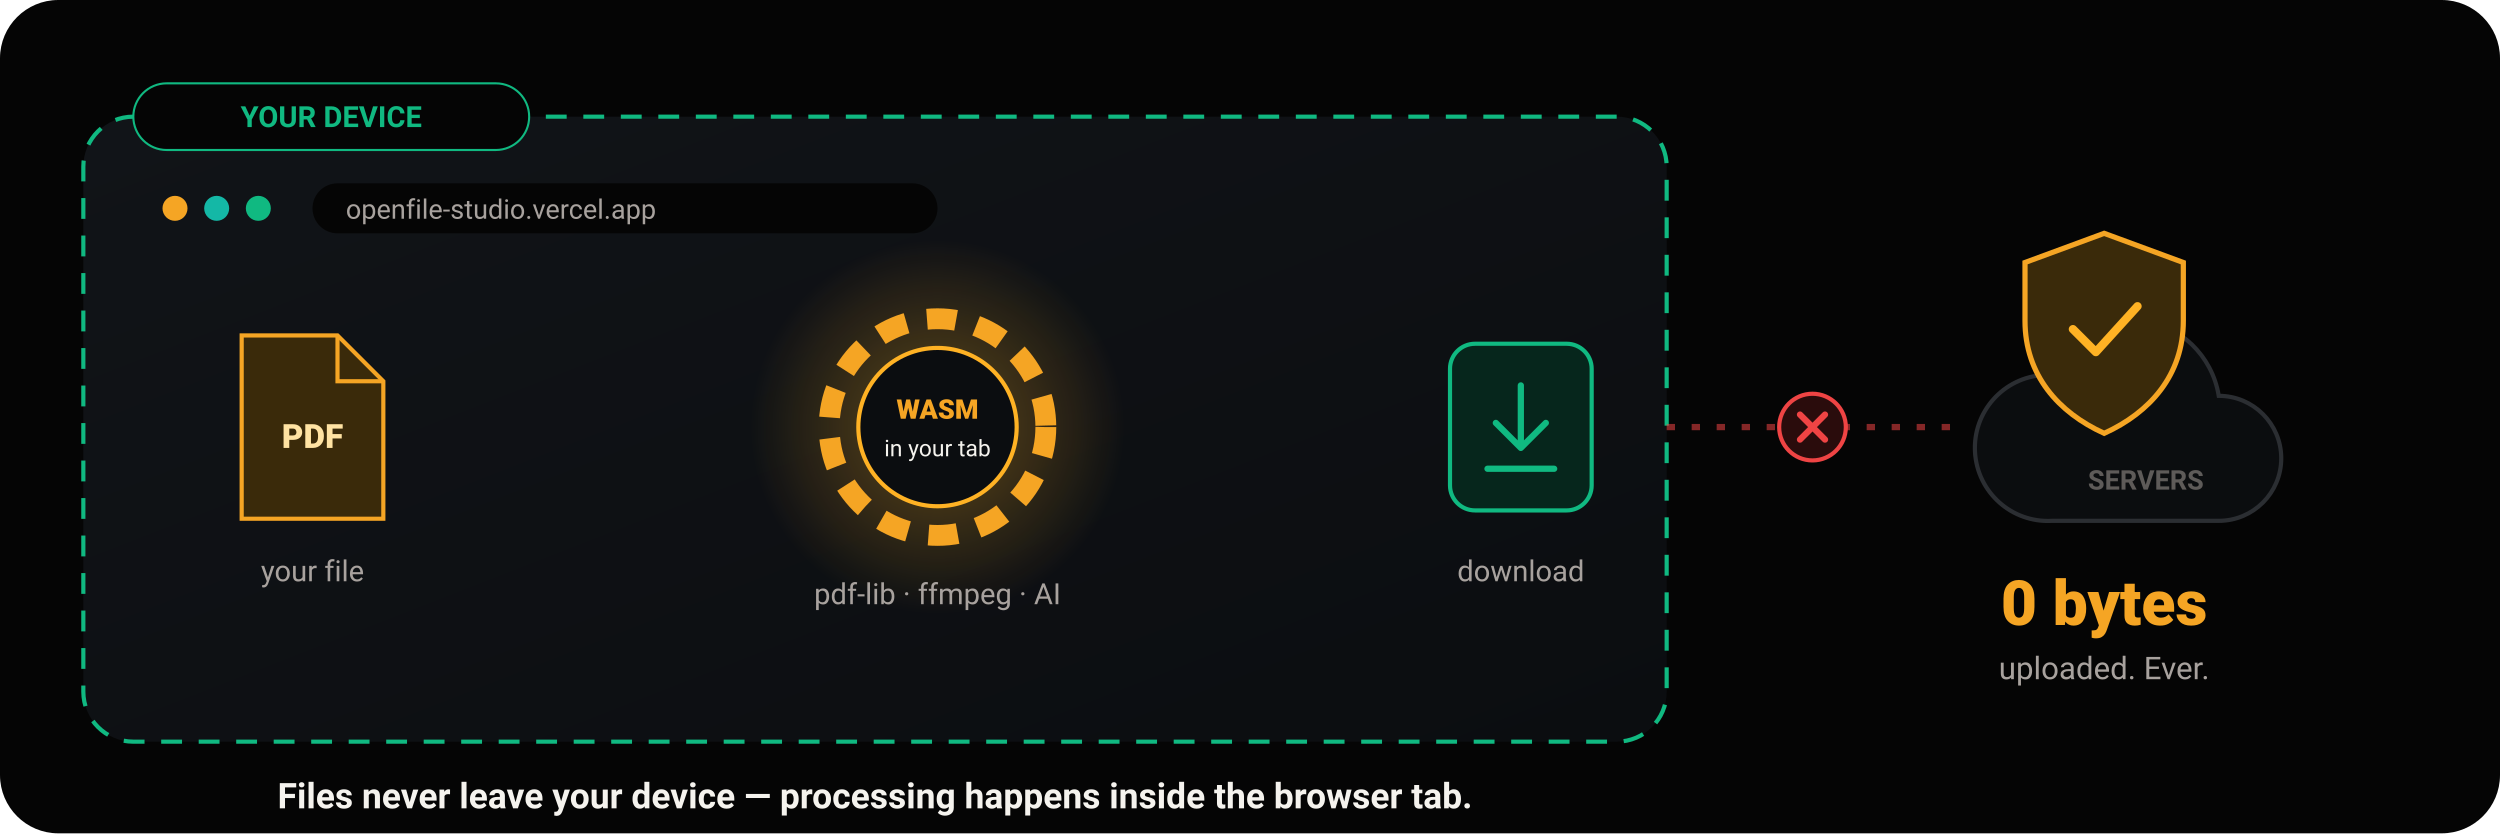
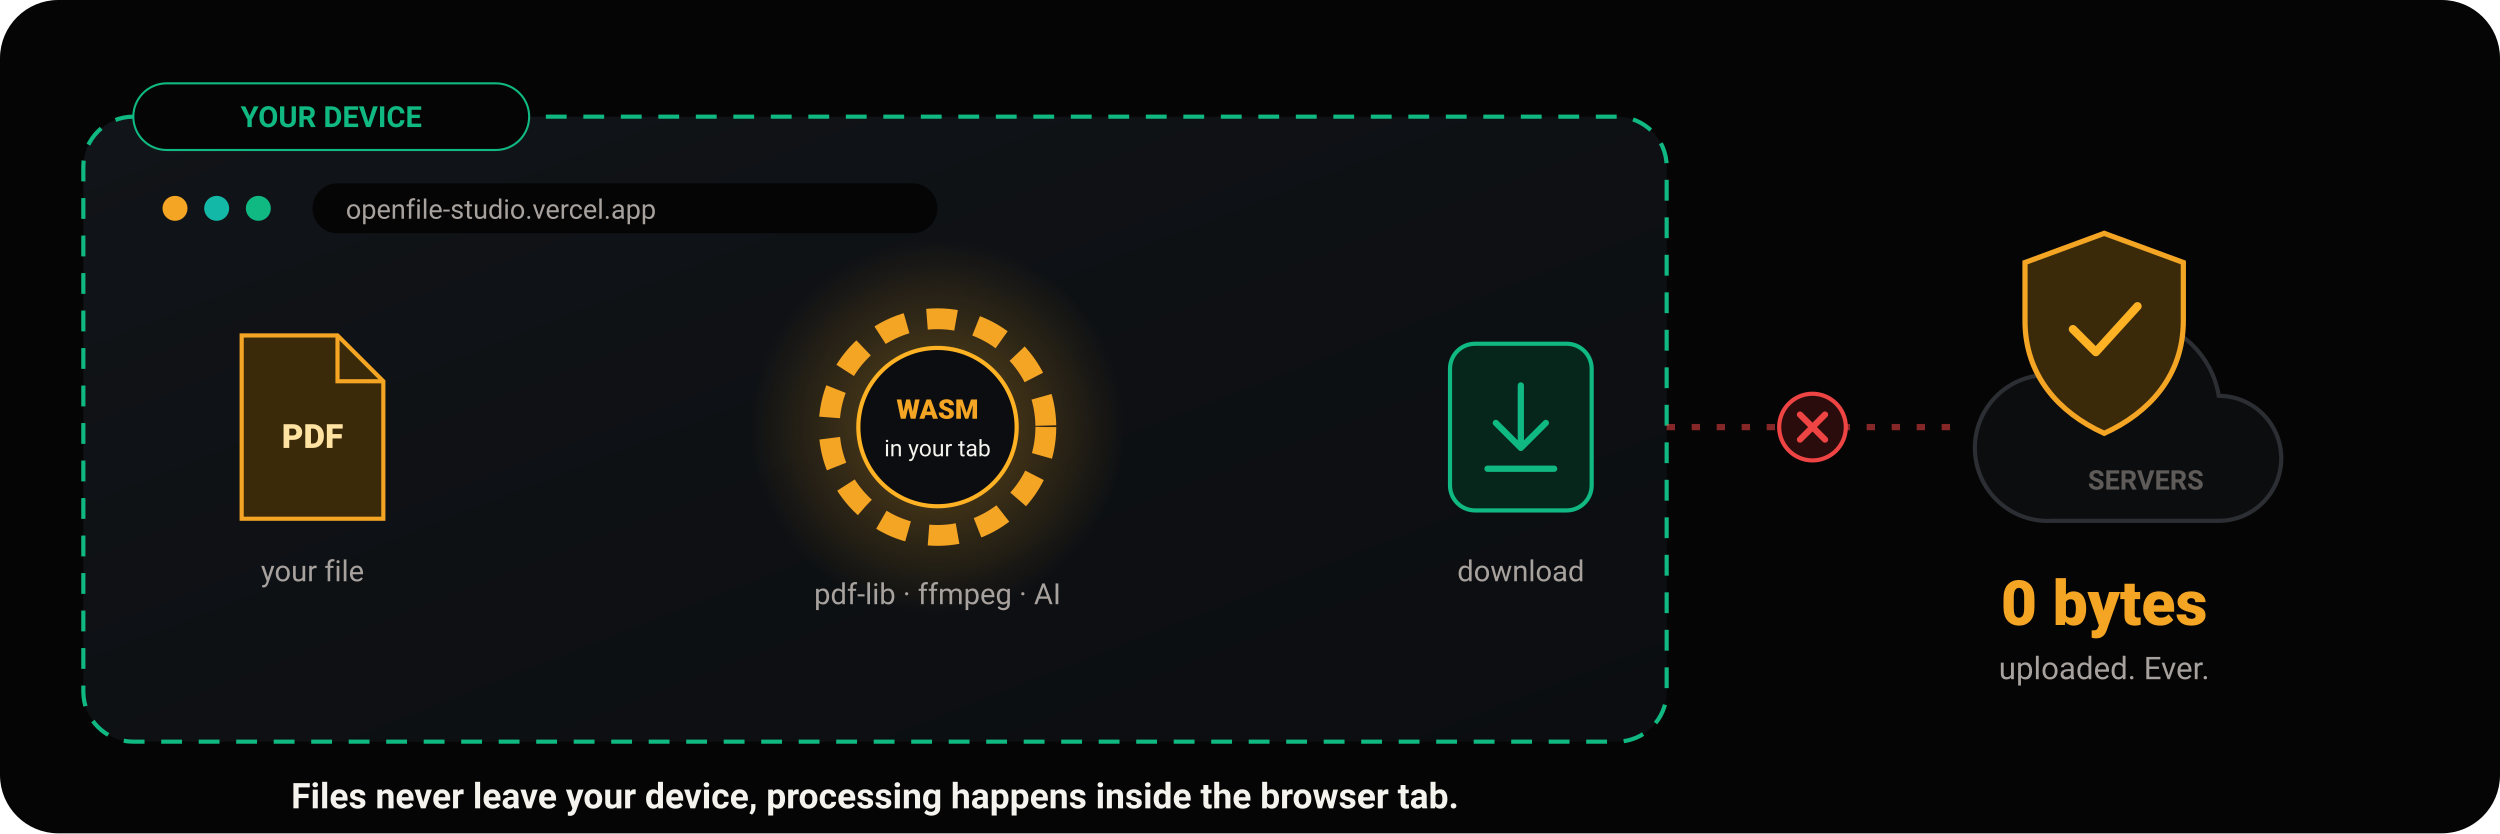
<svg xmlns="http://www.w3.org/2000/svg" width="1200" height="400" viewBox="0 0 1200 400" role="img" aria-label="Privacy: files never leave your device">
  <defs>
    <linearGradient id="dev" x1="0" y1="0" x2="1" y2="1">
      <stop offset="0" stop-color="#111418" />
      <stop offset="1" stop-color="#0B0D10" />
    </linearGradient>
    <linearGradient id="beam" x1="0" x2="1">
      <stop offset="0" stop-color="#F5A524" />
      <stop offset="1" stop-color="#14B8A6" />
    </linearGradient>
    <radialGradient id="eglow">
      <stop offset="0" stop-color="#FFB224" stop-opacity=".35" />
      <stop offset="1" stop-color="#FFB224" stop-opacity="0" />
    </radialGradient>
  </defs>
  <style>
    .spin{transform-origin:450px 205px;animation:spin 6s linear infinite}
    .shield{transform-origin:1010px 190px;animation:pulse 2.4s ease-in-out infinite}
    @keyframes spin{to{transform:rotate(360deg)}}
    @keyframes pulse{0%,100%{transform:scale(1)}50%{transform:scale(1.08)}}
  </style>
  <g font-family="system-ui,-apple-system,'Segoe UI',Roboto,Helvetica,Arial,sans-serif">
    <rect width="1200" height="400" rx="28" fill="#050505" />
    <rect x="40" y="56" width="760" height="300" rx="24" fill="url(#dev)" stroke="#10B981" stroke-width="2" stroke-dasharray="10 8">
      <animate attributeName="stroke-dashoffset" from="0" to="-36" dur="1.5s" repeatCount="indefinite" />
    </rect>
    <rect x="64" y="40" width="190" height="32" rx="16" fill="#050505" stroke="#10B981" />
    <text x="159" y="61" text-anchor="middle" font-size="14" font-weight="700" fill="#10B981">YOUR DEVICE</text>
    <circle cx="84" cy="100" r="6" fill="#F5A524" />
    <circle cx="104" cy="100" r="6" fill="#14B8A6" />
    <circle cx="124" cy="100" r="6" fill="#10B981" />
    <rect x="150" y="88" width="300" height="24" rx="12" fill="#050505" />
    <text x="166" y="105" font-size="13" fill="#A8A29E">openfile-studio.vercel.app</text>
    <g transform="translate(150 205)">
      <path d="M-34 -44h46l22 22v66h-68z" fill="#3A2A0A" stroke="#F5A524" stroke-width="2" />
      <path d="M12 -44v22h22" fill="none" stroke="#F5A524" stroke-width="2" />
      <text y="10" text-anchor="middle" font-size="16" font-weight="800" fill="#FFE3A3">PDF</text>
      <text y="74" text-anchor="middle" font-size="14" fill="#A8A29E">your file</text>
    </g>
    <path d="M200 205H390M510 205H690" stroke="url(#beam)" stroke-width="3" stroke-dasharray="8 8" fill="none">
      <animate attributeName="stroke-dashoffset" from="32" to="0" dur="1s" repeatCount="indefinite" />
    </path>
    <circle r="7" fill="#FFB224" opacity="0">
      <set attributeName="opacity" to="1" begin="0s" />
      <animateMotion path="M200 205H390" dur="2s" repeatCount="indefinite" />
    </circle>
    <circle r="7" fill="#22D3EE" opacity="0">
      <set attributeName="opacity" to="1" begin="0s" />
      <animateMotion path="M510 205H690" dur="2s" begin="-1s" repeatCount="indefinite" />
    </circle>
    <circle cx="450" cy="205" r="90" fill="url(#eglow)" />
    <g class="spin">
      <circle cx="450" cy="205" r="52" fill="none" stroke="#F5A524" stroke-width="10" stroke-dasharray="14 10" />
    </g>
    <circle cx="450" cy="205" r="38" fill="#0B0D10" stroke="#FFB224" stroke-width="2" />
    <text x="450" y="201" text-anchor="middle" font-size="13" font-weight="800" fill="#F5A524">WASM</text>
    <text x="450" y="219" text-anchor="middle" font-size="11" fill="#F5F3EE">in your tab</text>
    <text x="450" y="290" text-anchor="middle" font-size="14" fill="#A8A29E">pdf-lib · ffmpeg · AI</text>
    <g transform="translate(730 205)">
      <rect x="-34" y="-40" width="68" height="80" rx="12" fill="#06261C" stroke="#10B981" stroke-width="2" />
      <path d="M0 -20v28M-12 -2l12 12 12-12M-16 20h32" fill="none" stroke="#10B981" stroke-width="3" stroke-linecap="round" stroke-linejoin="round" />
      <text y="74" text-anchor="middle" font-size="14" fill="#A8A29E">download</text>
    </g>
    <path d="M800 205H940" stroke="#EF4444" stroke-opacity=".55" stroke-width="3" stroke-dasharray="4 8" />
    <g transform="translate(870 205)">
      <circle r="16" fill="#2A0C0C" stroke="#EF4444" stroke-width="2" />
      <path d="M-6 -6l12 12M6 -6l-12 12" stroke="#EF4444" stroke-width="3" stroke-linecap="round" />
    </g>
    <g opacity=".55">
      <path d="M985 250h80a30 30 0 0 0 0-60a44 44 0 0 0-84-10a34 34 0 0 0 4 70z" fill="#111418" stroke="#4B5058" stroke-width="2" />
      <text x="1030" y="235" text-anchor="middle" font-size="13" font-weight="700" fill="#A8A29E">SERVERS</text>
    </g>
    <g class="shield">
      <path d="M1010 112l38 14v28c0 26-16 44-38 54c-22-10-38-28-38-54v-28z" fill="#3A2A0A" stroke="#F5A524" stroke-width="2.5" />
      <path d="M995 158l11 11 20-22" fill="none" stroke="#FFB224" stroke-width="4" stroke-linecap="round" stroke-linejoin="round" />
    </g>
    <text x="1010" y="300" text-anchor="middle" font-size="30" font-weight="800" fill="#F5A524">0 bytes</text>
    <text x="1010" y="326" text-anchor="middle" font-size="15" fill="#A8A29E">uploaded. Ever.</text>
-     <text x="420" y="388" text-anchor="middle" font-size="17" font-weight="700" fill="#F5F3EE">Files never leave your device — processing happens inside the browser tab.</text>
+     <text x="420" y="388" text-anchor="middle" font-size="17" font-weight="700" fill="#F5F3EE">Files never leave your device, processing happens inside the browser tab.</text>
  </g>
</svg>
